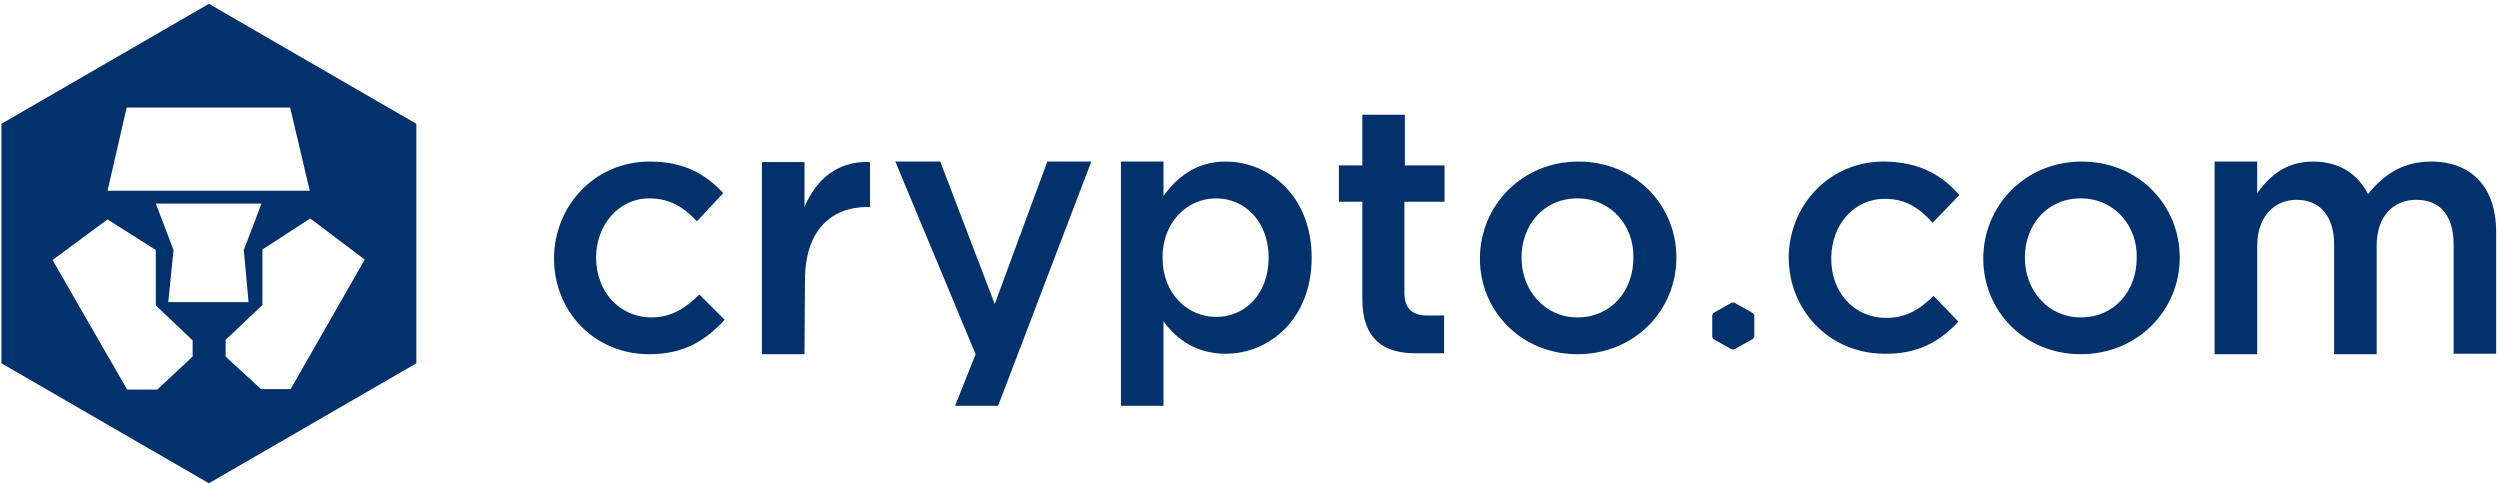
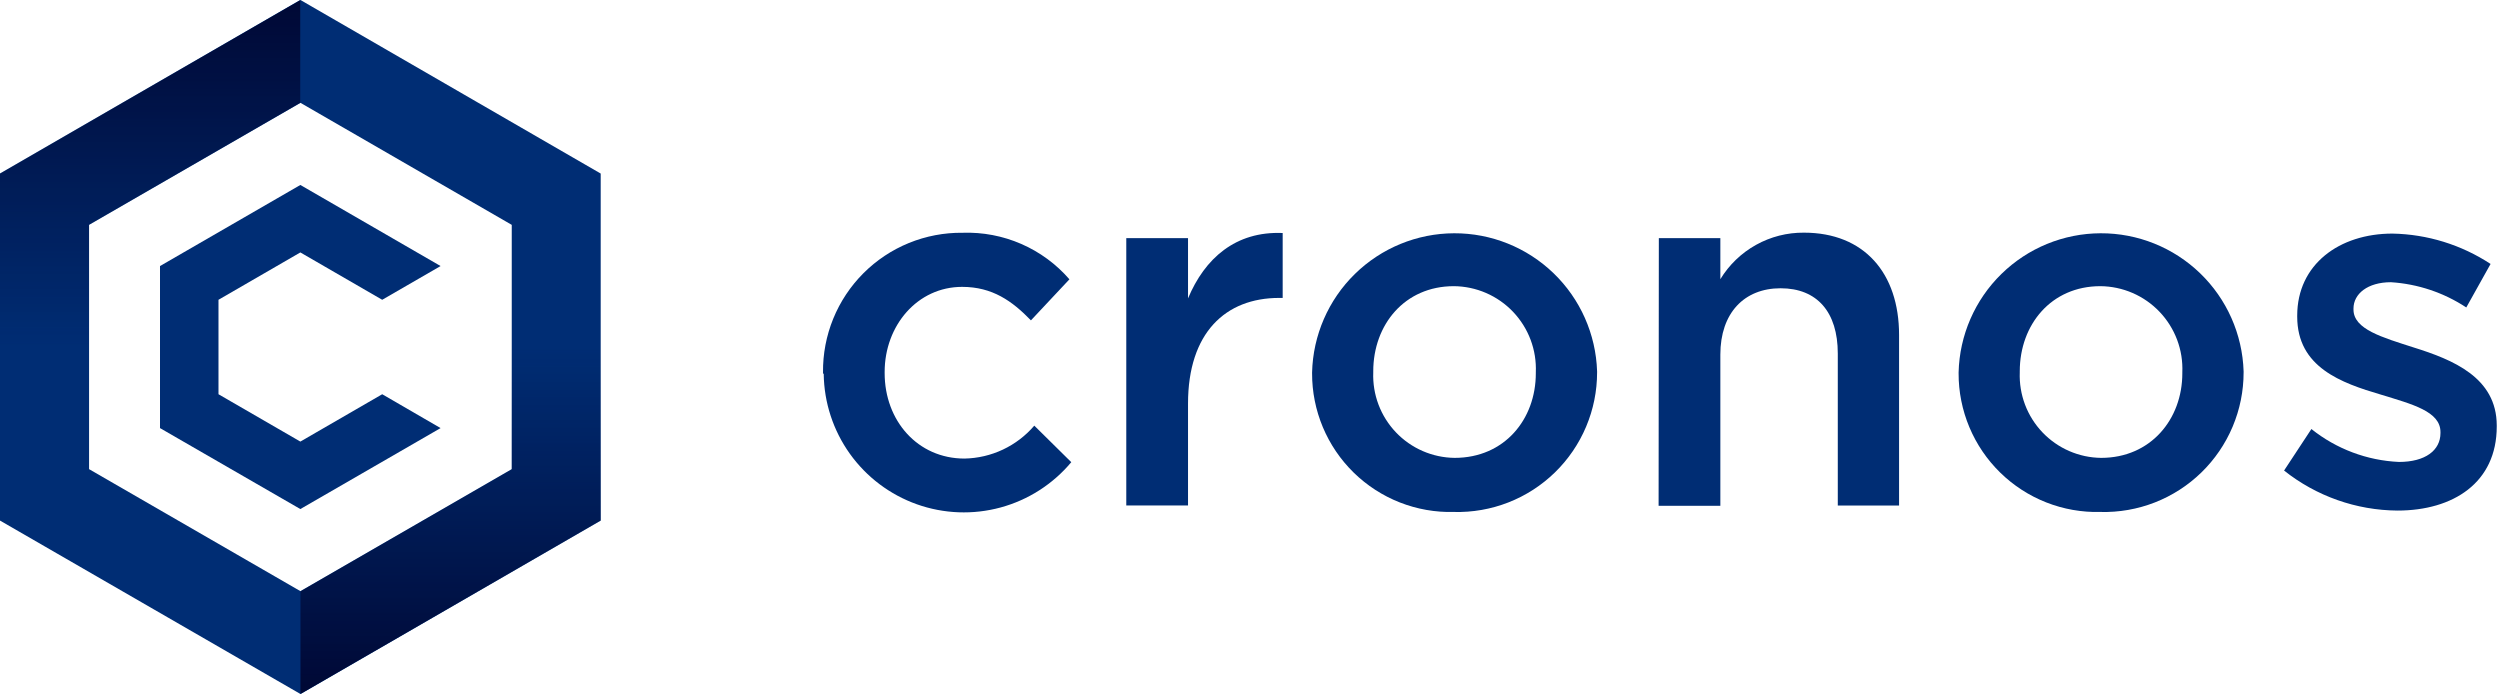
- <svg xmlns="http://www.w3.org/2000/svg" version="1.2" viewBox="0 0 523 101" width="523" height="101">
-   <style>.s0{fill:#03316c}</style>
-   <path fill-rule="evenodd" class="s0" d="m87.1 25.9v50.1l-43.4 25.1l-43.4-25.1v-50.1l43.4-25.1zm-35.1 37.3l-1-10.9l3.7-9.7h-22.1l3.7 9.7l-1.1 10.9zm-11.7 8l-7.7-7.3v-11.6l-10.1-6.4l-11.5 8.5l15.6 27.1h6.3l7.4-6.9zm-17.8-31.3h42.3l-4.1-17.4h-34.2zm53.8 14.4l-11.4-8.6l-10 6.5v11.6l-7.7 7.3v3.5l7.4 6.8h6.2zm59.5 19.8c-11.5 0-19.9-9-19.9-20c0-11 8.5-20.3 20-20.3c7.3 0 11.8 2.7 15.4 6.6l-5.5 5.9c-2.7-2.9-5.6-4.8-10-4.8c-6.4 0-11.1 5.6-11.1 12.4c0 7 4.8 12.5 11.6 12.5c4.2 0 7.2-2 10-4.8l5.3 5.3c-3.9 4.2-8.3 7.2-15.8 7.2zm32.5 0h-8.9v-40.2h8.9v9.4c2.4-5.7 6.9-9.7 13.7-9.4v9.4h-0.5c-7.7 0-13.1 5-13.1 15.3zm60-40.3l-19.5 51.1h-9l4.3-10.8l-16.8-40.3h9.4l11.4 29.8l11-29.8zm28.1 40.2c-6.3 0-10.4-3.2-13-6.8v17.7h-8.9v-51.1h8.9v7.2c2.9-4 6.9-7.2 13-7.2c9.1 0 18 7.2 18 20.1c0 12.8-8.8 20.1-18 20.1zm-2-32.5c-6 0-11.2 4.9-11.2 12.4c0 7.6 5.3 12.4 11.2 12.4c6.1 0 11-4.8 11-12.4c0-7.6-5-12.4-11-12.4zm39.4 0.7v19c0 3.4 1.7 4.8 4.8 4.8h3.5v7.9h-6.1c-6.4 0-11-2.9-11-11.3v-20.4h-4.9v-7.6h4.9v-10.6h8.9v10.6h8.3v7.6zm36.2 31.9c-11.7 0-20.4-9-20.4-20c0-11.1 8.8-20.3 20.6-20.3c11.8 0 20.5 9 20.5 20.1c0 11-8.7 20.2-20.7 20.2zm0-32.6c-7.1 0-11.7 5.6-11.7 12.4c0 6.9 4.9 12.5 11.7 12.5c7.1 0 11.7-5.6 11.7-12.4c0.2-6.8-4.7-12.5-11.7-12.5zm105.3 32.6c-11.7 0-20.4-9-20.4-20c0-11.1 8.8-20.3 20.6-20.3c11.8 0 20.5 9 20.5 20.1c0 11-8.8 20.2-20.7 20.2zm0-32.6c-7.1 0-11.7 5.6-11.7 12.4c0 6.9 4.9 12.5 11.7 12.5c7.1 0 11.7-5.6 11.7-12.4c0.2-6.8-4.7-12.5-11.7-12.5zm73.3-7.7c8.4 0 13.6 5.3 13.6 14.8v25.4h-8.9v-22.8c0-6.2-2.9-9.4-7.8-9.4c-4.8 0-8.3 3.4-8.3 9.6v22.7h-8.9v-22.9c0-6-3-9.4-7.8-9.4c-4.9 0-8.3 3.7-8.3 9.7v22.6h-8.9v-40.3h8.9v6.6c2.5-3.4 5.8-6.6 11.7-6.6c5.6 0 9.4 2.7 11.5 6.8c3.3-4.1 7.3-6.8 13.2-6.8zm-141.6 32.1v4.6l-0.3 0.4l-3.9 2.2h-0.5l-3.9-2.2l-0.2-0.4v-4.6l0.2-0.4l3.9-2.2h0.5l3.9 2.2zm26.8 8.1c-11.5-0.3-19.7-9.4-19.6-20.4c0.2-11 8.9-20.1 20.4-19.8c7.3 0.2 11.8 3 15.3 7l-5.6 5.8c-2.6-2.9-5.5-5-9.9-5c-6.4-0.1-11.2 5.3-11.3 12.2c-0.2 7 4.5 12.6 11.3 12.7c4.2 0.1 7.3-1.8 10.1-4.6l5.2 5.4c-3.8 4-8.3 6.9-15.9 6.7z" />
+ <svg xmlns="http://www.w3.org/2000/svg" width="500" height="140" viewBox="0 0 500 140" fill="none">
+   <path d="M60.093 0L-1.52588e-05 34.712V104.114L60.093 138.803L120.14 104.114V34.712L60.093 0ZM102.349 93.83L60.093 118.236L17.814 93.83V44.972L60.093 20.567L102.349 44.972V93.83Z" fill="#002D74" />
+   <path style="mix-blend-mode:multiply" d="M60.093 138.803L120.14 104.114V34.712L60.093 0V20.59L102.349 44.996V93.854L60.093 118.236V138.803Z" fill="url(#paint0_linear_304_2)" />
+   <path style="mix-blend-mode:multiply" d="M60.047 0L0 34.689V104.091L60.047 138.803V118.213L17.791 93.807V44.949L60.047 20.567V0Z" fill="url(#paint1_linear_304_2)" />
+   <path d="M88.116 85.618L60.07 101.811L32 85.618V53.209L60.07 36.992L88.116 53.209L76.442 59.956L60.07 50.486L43.698 59.956V78.847L60.07 88.317L76.442 78.847L88.116 85.618Z" fill="#002D74" />
+   <path d="M164.605 74.66V74.474C164.564 70.796 165.258 67.148 166.646 63.742C168.035 60.337 170.089 57.243 172.688 54.642C175.288 52.041 178.38 49.987 181.784 48.598C185.188 47.209 188.836 46.515 192.512 46.555C196.542 46.414 200.553 47.177 204.251 48.787C207.949 50.397 211.24 52.814 213.884 55.861L206.186 64.074C202.442 60.212 198.488 57.374 192.419 57.374C183.512 57.374 176.93 65.075 176.93 74.404V74.614C176.93 84.129 183.512 91.714 192.907 91.714C195.565 91.662 198.183 91.049 200.587 89.915C202.992 88.78 205.13 87.149 206.86 85.13L214.256 92.435C210.583 96.826 205.653 99.987 200.131 101.492C194.608 102.997 188.758 102.774 183.366 100.854C177.974 98.933 173.299 95.407 169.97 90.749C166.641 86.091 164.817 80.525 164.744 74.8L164.605 74.66Z" fill="#002D74" />
+   <path d="M225.256 47.625H237.605V59.677C240.954 51.674 247.116 46.206 256.535 46.602V59.584H255.837C245.093 59.584 237.605 66.564 237.605 80.732V101.09H225.256V47.625Z" fill="#002D74" />
+   <path d="M262.418 74.66V74.474C262.602 67.051 265.67 59.992 270.974 54.797C276.277 49.603 283.395 46.681 290.816 46.654C298.239 46.626 305.379 49.495 310.718 54.651C316.06 59.807 319.181 66.843 319.418 74.265V74.474C319.421 78.204 318.674 81.896 317.225 85.333C315.777 88.77 313.653 91.881 310.984 94.484C308.311 97.086 305.149 99.127 301.677 100.485C298.202 101.844 294.495 102.492 290.767 102.393C287.072 102.486 283.395 101.837 279.956 100.485C276.514 99.132 273.381 97.103 270.737 94.517C268.095 91.932 265.998 88.842 264.567 85.432C263.139 82.021 262.407 78.358 262.418 74.66ZM307.163 74.66V74.474C307.256 72.255 306.902 70.041 306.123 67.962C305.342 65.883 304.151 63.982 302.621 62.373C301.093 60.765 299.253 59.48 297.216 58.597C295.181 57.715 292.986 57.251 290.767 57.234C280.93 57.234 274.651 64.935 274.651 74.265V74.474C274.567 76.674 274.925 78.868 275.702 80.927C276.481 82.987 277.663 84.869 279.181 86.463C280.698 88.057 282.521 89.331 284.539 90.209C286.556 91.087 288.73 91.551 290.93 91.574C300.884 91.574 307.163 83.873 307.163 74.66Z" fill="#002D74" />
+   <path d="M331.767 47.626H344.07V55.838C345.814 52.972 348.27 50.607 351.202 48.976C354.132 47.344 357.437 46.502 360.791 46.532C372.837 46.532 379.814 54.629 379.814 66.983V101.113H367.558V70.705C367.558 62.399 363.418 57.653 356.116 57.653C348.814 57.653 344.07 62.632 344.07 70.914V101.16H331.721L331.767 47.626Z" fill="#002D74" />
+   <path d="M391.721 74.66V74.474C391.905 67.051 394.972 59.992 400.277 54.797C405.579 49.603 412.698 46.681 420.119 46.654C427.542 46.626 434.681 49.495 440.021 54.651C445.363 59.807 448.484 66.843 448.721 74.265V74.474C448.723 78.204 447.977 81.896 446.528 85.333C445.079 88.77 442.956 91.881 440.286 94.484C437.614 97.086 434.451 99.127 430.979 100.485C427.505 101.844 423.798 102.492 420.07 102.393C416.374 102.486 412.698 101.837 409.258 100.485C405.816 99.132 402.684 97.103 400.04 94.517C397.398 91.932 395.3 88.842 393.87 85.432C392.442 82.021 391.709 78.358 391.721 74.66ZM436.465 74.66V74.474C436.558 72.255 436.205 70.041 435.426 67.962C434.644 65.883 433.454 63.982 431.923 62.373C430.395 60.765 428.556 59.48 426.519 58.597C424.484 57.715 422.288 57.251 420.07 57.234C410.233 57.234 403.954 64.935 403.954 74.265V74.474C403.87 76.674 404.228 78.868 405.005 80.927C405.784 82.987 406.965 84.869 408.484 86.463C410 88.057 411.823 89.331 413.842 90.209C415.858 91.087 418.033 91.551 420.233 91.574C430.116 91.574 436.465 83.873 436.465 74.66Z" fill="#002D74" />
+   <path d="M456.814 94.11L462.279 85.805C467.274 89.796 473.405 92.101 479.791 92.389C485.07 92.389 488.093 90.062 488.093 86.619V86.409C488.093 82.268 482.442 80.849 476.163 78.918C468.256 76.591 459.442 73.45 459.442 63.33V63.12C459.442 52.884 467.86 46.718 478.488 46.718C485.472 46.848 492.277 48.953 498.116 52.791L493.256 61.492C488.758 58.526 483.563 56.785 478.186 56.443C473.535 56.443 470.698 58.77 470.698 61.701V61.911C470.698 65.866 476.465 67.471 482.744 69.495C490.535 71.938 499.349 75.475 499.349 85.106V85.293C499.349 96.553 490.628 102.114 479.488 102.114C471.249 102.055 463.265 99.237 456.814 94.11Z" fill="#002D74" />
+   <defs>
+     <linearGradient id="paint0_linear_304_2" x1="90.116" y1="138.803" x2="90.116" y2="69.401" gradientUnits="userSpaceOnUse">
+       <stop stop-color="#002D74" />
+       <stop offset="1" stop-color="#002D74" stop-opacity="0" />
+     </linearGradient>
+     <linearGradient id="paint1_linear_304_2" x1="30.023" y1="0" x2="30.023" y2="69.401" gradientUnits="userSpaceOnUse">
+       <stop stop-color="#002D74" />
+       <stop offset="1" stop-color="#002D74" stop-opacity="0" />
+     </linearGradient>
+   </defs>
</svg>
